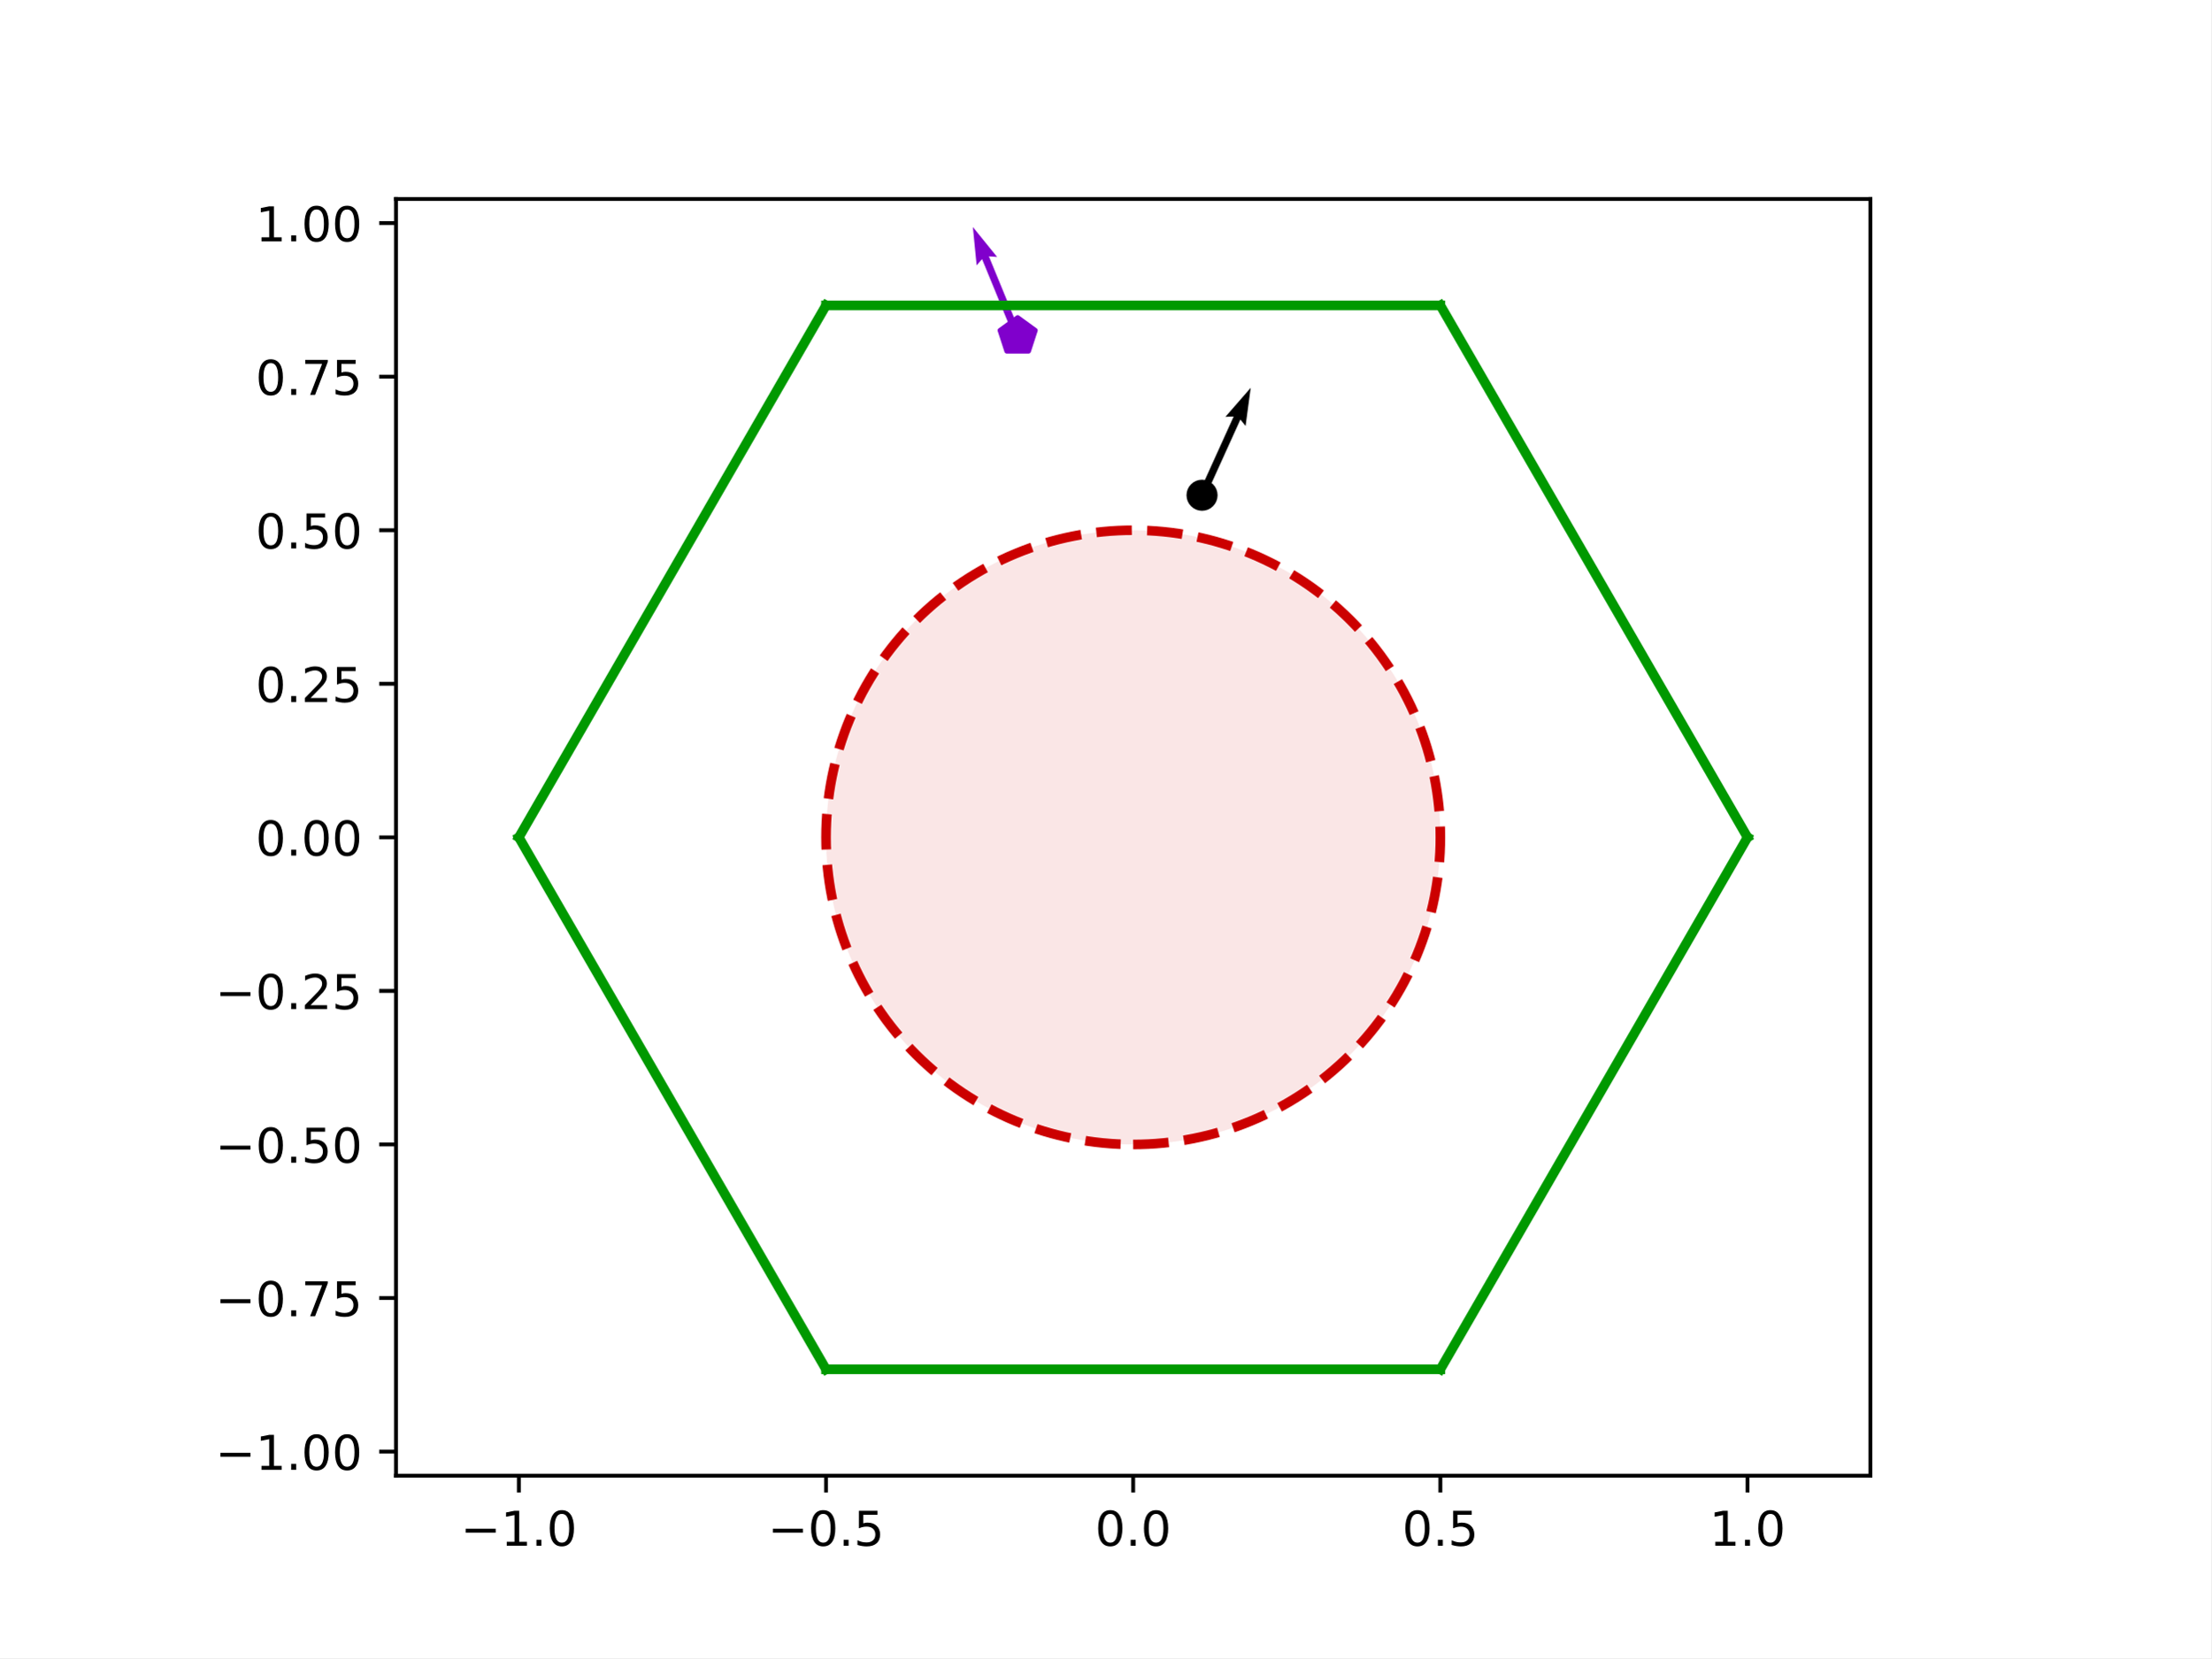
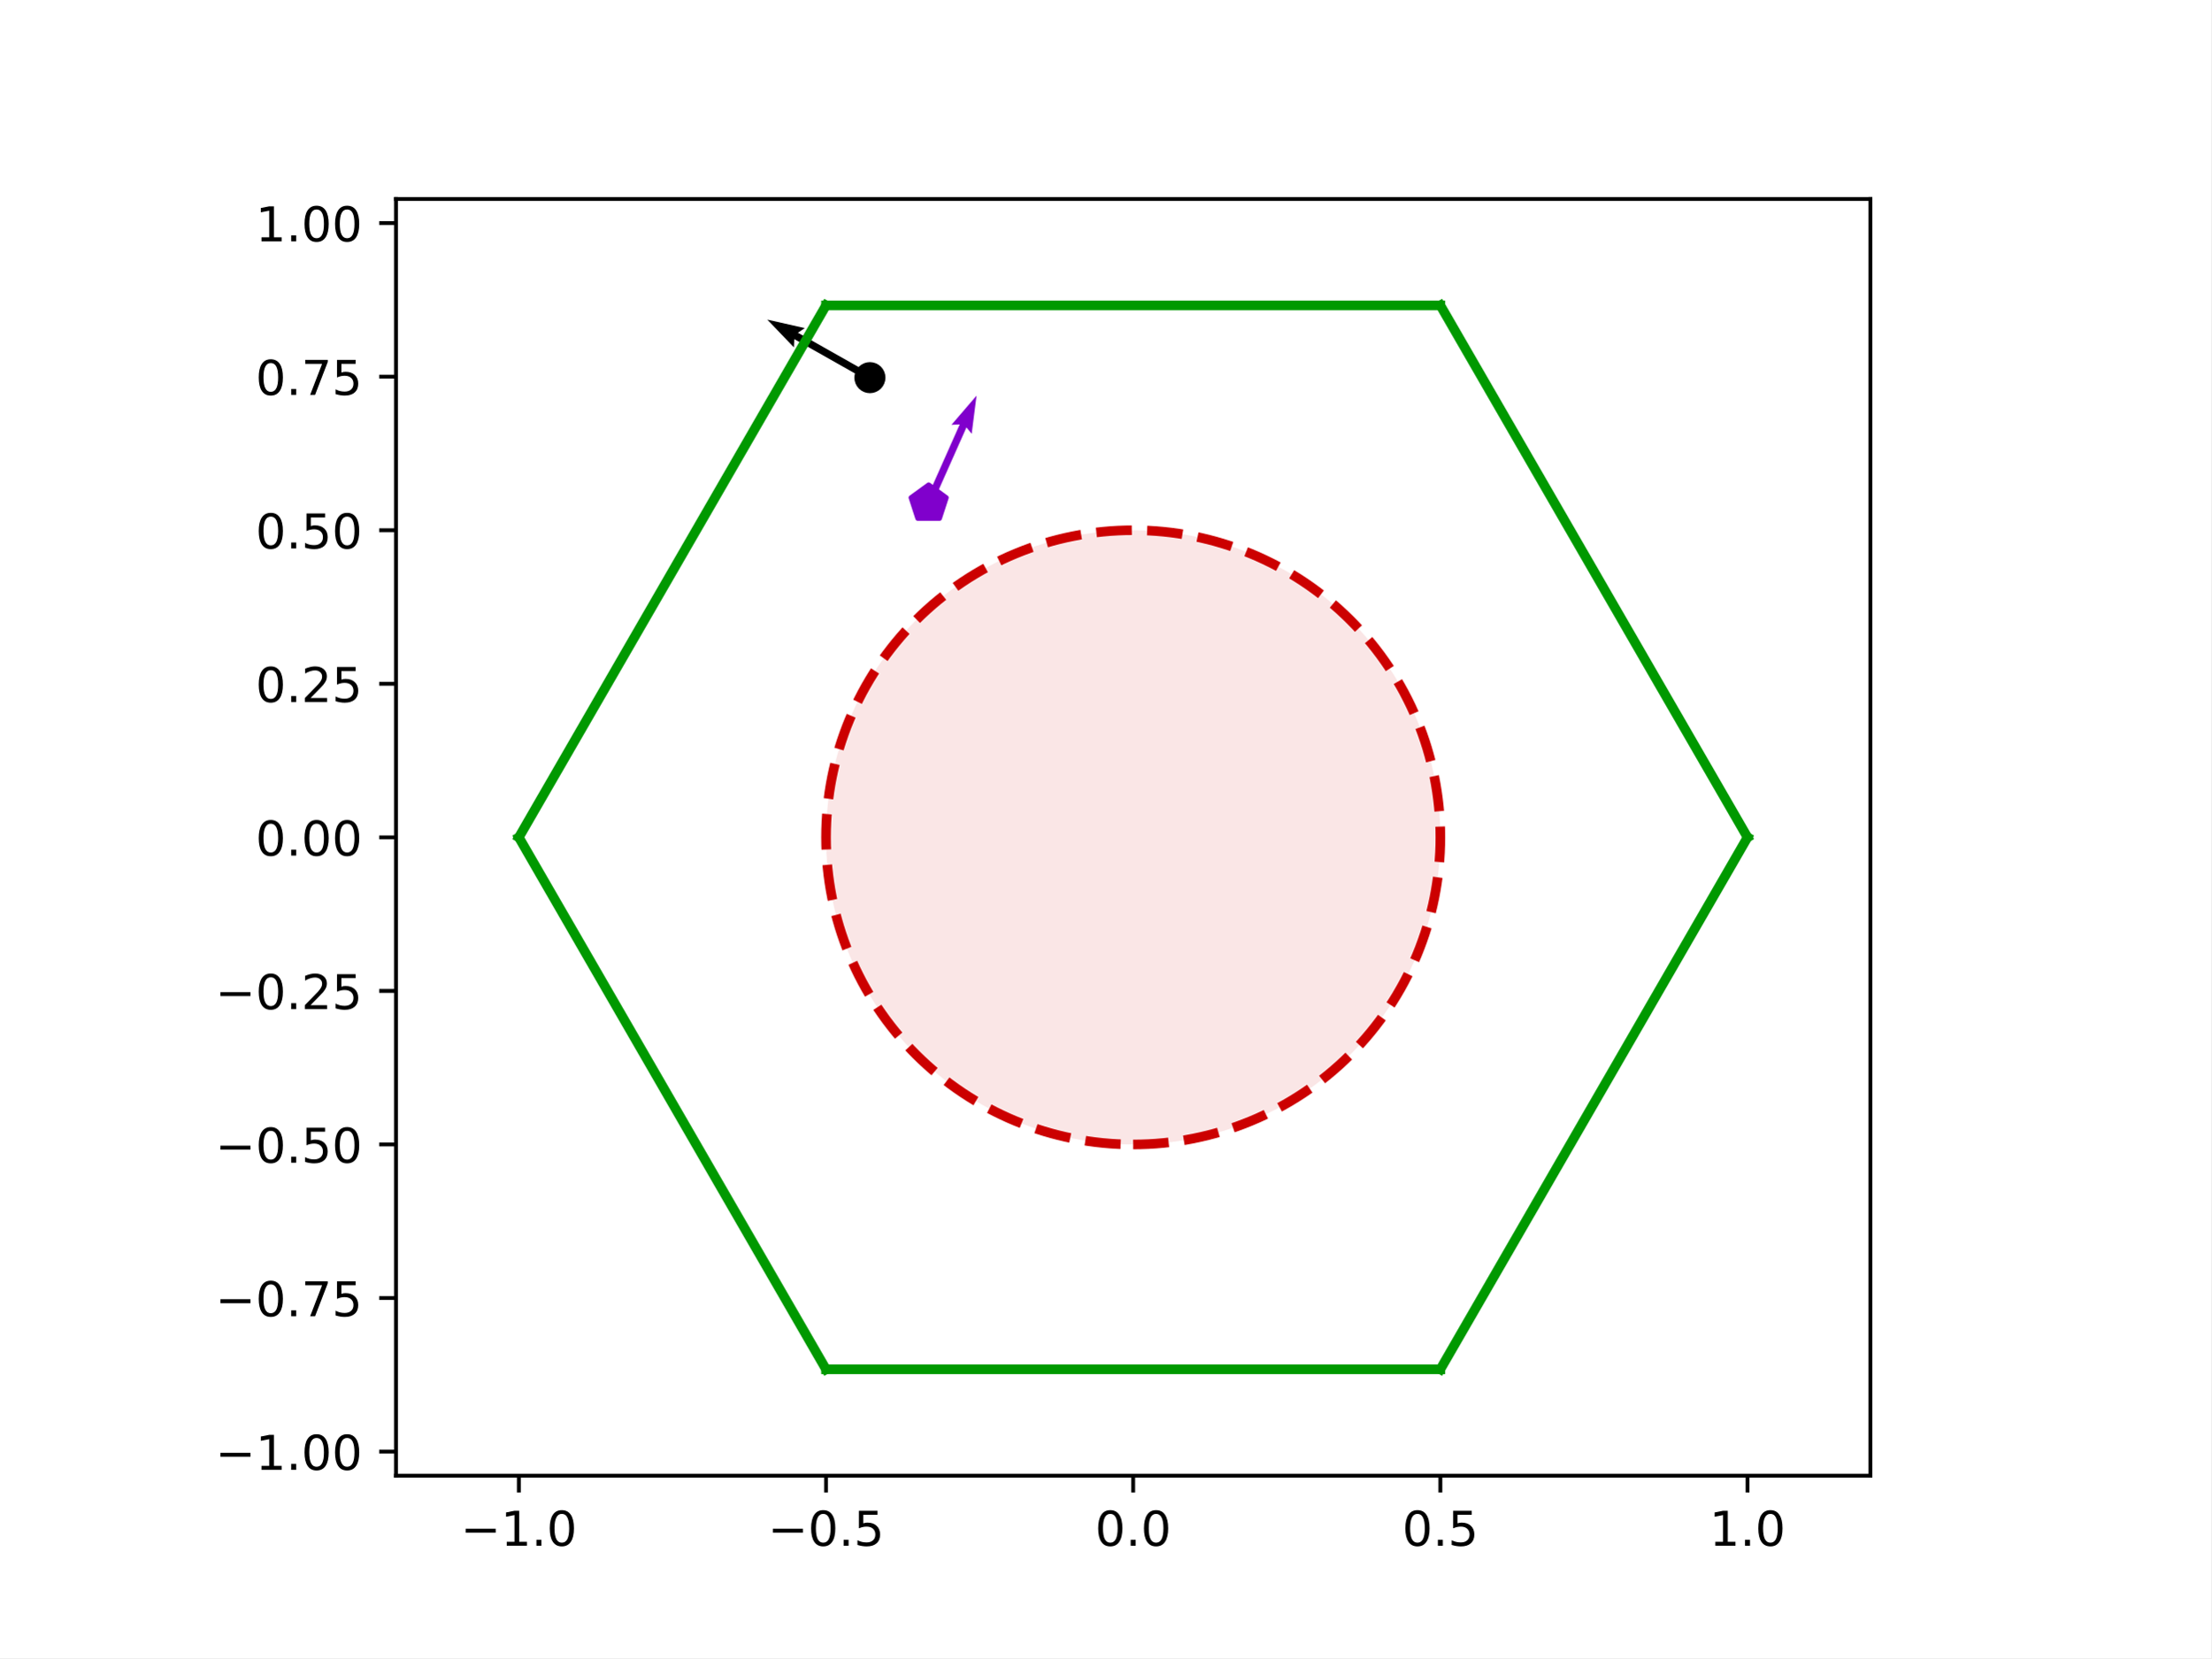
<svg xmlns="http://www.w3.org/2000/svg" xmlns:xlink="http://www.w3.org/1999/xlink" height="345.6pt" version="1.1" viewBox="0 0 460.8 345.6" width="460.8pt">
  <defs>
    <style type="text/css">
*{stroke-linecap:butt;stroke-linejoin:round;}
  </style>
  </defs>
  <g id="figure_1">
    <g id="patch_1">
      <path d="M 0 345.6  L 460.8 345.6  L 460.8 0  L 0 0  z " style="fill:#ffffff;" />
    </g>
    <g id="axes_1">
      <g id="patch_2">
        <path d="M 82.52 307.584  L 389.8 307.584  L 389.8 41.472  L 82.52 41.472  z " style="fill:#ffffff;" />
      </g>
      <g id="PathCollection_1">
        <defs>
-           <path d="M 0 2.739  C 0.726 2.739 1.423 2.45 1.936 1.936  C 2.45 1.423 2.739 0.726 2.739 0  C 2.739 -0.726 2.45 -1.423 1.936 -1.936  C 1.423 -2.45 0.726 -2.739 0 -2.739  C -0.726 -2.739 -1.423 -2.45 -1.936 -1.936  C -2.45 -1.423 -2.739 -0.726 -2.739 0  C -2.739 0.726 -2.45 1.423 -1.936 1.936  C -1.423 2.45 -0.726 2.739 0 2.739  z " id="m3b745b0ad5" style="stroke:#000000;" />
+           <path d="M 0 2.739  C 0.726 2.739 1.423 2.45 1.936 1.936  C 2.45 1.423 2.739 0.726 2.739 0  C 2.739 -0.726 2.45 -1.423 1.936 -1.936  C 1.423 -2.45 0.726 -2.739 0 -2.739  C -0.726 -2.739 -1.423 -2.45 -1.936 -1.936  C -2.45 -1.423 -2.739 -0.726 -2.739 0  C -2.739 0.726 -2.45 1.423 -1.936 1.936  C -1.423 2.45 -0.726 2.739 0 2.739  z " id="m6c16f830dc" style="stroke:#000000;" />
        </defs>
-         <g clip-path="url(#p7a56c0af86)">
-           <use style="stroke:#000000;" x="250.508" xlink:href="#m3b745b0ad5" y="103.218" />
+         <g clip-path="url(#pf76f6209bd)">
+           <use style="stroke:#000000;" x="181.288" xlink:href="#m6c16f830dc" y="78.709" />
        </g>
      </g>
      <g id="Quiver_1">
-         <path clip-path="url(#p7a56c0af86)" d="M 249.808 102.901  L 257.1 86.808  L 255.384 86.873  L 260.653 80.827  L 259.582 88.775  L 258.5 87.442  L 251.208 103.535  L 249.808 102.901  " />
+         <path clip-path="url(#pf76f6209bd)" d="M 180.91 79.378  L 165.53 70.68  L 165.443 72.395  L 159.89 66.608  L 167.712 68.383  L 166.287 69.343  L 181.666 78.041  L 180.91 79.378  " />
      </g>
      <g id="PathCollection_2">
        <defs>
-           <path d="M 0 -3.873  L -3.683 -1.197  L -2.276 3.133  L 2.276 3.133  L 3.683 -1.197  z " id="m6e03b75557" style="stroke:#8000cc;" />
+           <path d="M 0 -3.873  L -3.683 -1.197  L -2.276 3.133  L 2.276 3.133  L 3.683 -1.197  z " id="ma558587ce8" style="stroke:#8000cc;" />
        </defs>
-         <g clip-path="url(#p7a56c0af86)">
-           <use style="fill:#8000cc;stroke:#8000cc;" x="212.083" xlink:href="#m6e03b75557" y="70.057" />
+         <g clip-path="url(#pf76f6209bd)">
+           <use style="fill:#8000cc;stroke:#8000cc;" x="193.531" xlink:href="#ma558587ce8" y="104.919" />
        </g>
      </g>
      <g id="Quiver_2">
-         <path clip-path="url(#p7a56c0af86)" d="M 211.372 70.349  L 204.663 54.004  L 203.533 55.298  L 202.748 47.316  L 207.797 53.547  L 206.084 53.42  L 212.794 69.765  L 211.372 70.349  " style="fill:#8000cc;" />
+         <path clip-path="url(#pf76f6209bd)" d="M 192.829 104.607  L 200.005 88.461  L 198.289 88.539  L 203.515 82.456  L 202.501 90.411  L 201.409 89.085  L 194.233 105.231  L 192.829 104.607  " style="fill:#8000cc;" />
      </g>
      <g id="patch_3">
-         <path clip-path="url(#p7a56c0af86)" d="M 236.16 238.545  C 253.137 238.545 269.422 231.799 281.427 219.795  C 293.431 207.79 300.177 191.505 300.177 174.528  C 300.177 157.551 293.431 141.266 281.427 129.261  C 269.422 117.257 253.137 110.511 236.16 110.511  C 219.183 110.511 202.898 117.257 190.893 129.261  C 178.889 141.266 172.143 157.551 172.143 174.528  C 172.143 191.505 178.889 207.79 190.893 219.795  C 202.898 231.799 219.183 238.545 236.16 238.545  z " style="fill:#cc0000;fill-opacity:0.1;stroke:#cc0000;stroke-dasharray:7.4,3.2;stroke-dashoffset:0;stroke-linejoin:miter;stroke-width:2;" />
+         <path clip-path="url(#pf76f6209bd)" d="M 236.16 238.545  C 253.137 238.545 269.422 231.799 281.427 219.795  C 293.431 207.79 300.177 191.505 300.177 174.528  C 300.177 157.551 293.431 141.266 281.427 129.261  C 269.422 117.257 253.137 110.511 236.16 110.511  C 219.183 110.511 202.898 117.257 190.893 129.261  C 178.889 141.266 172.143 157.551 172.143 174.528  C 172.143 191.505 178.889 207.79 190.893 219.795  C 202.898 231.799 219.183 238.545 236.16 238.545  z " style="fill:#cc0000;fill-opacity:0.1;stroke:#cc0000;stroke-dasharray:7.4,3.2;stroke-dashoffset:0;stroke-linejoin:miter;stroke-width:2;" />
      </g>
      <g id="matplotlib.axis_1">
        <g id="xtick_1">
          <g id="line2d_1">
            <defs>
-               <path d="M 0 0  L 0 3.5  " id="m2291e3e731" style="stroke:#000000;stroke-width:0.8;" />
-             </defs>
-             <g>
-               <use style="stroke:#000000;stroke-width:0.8;" x="108.127" xlink:href="#m2291e3e731" y="307.584" />
+               <path d="M 0 0  L 0 3.5  " id="me3c62a8e53" style="stroke:#000000;stroke-width:0.8;" />
+             </defs>
+             <g>
+               <use style="stroke:#000000;stroke-width:0.8;" x="108.127" xlink:href="#me3c62a8e53" y="307.584" />
            </g>
          </g>
          <g id="text_1">
            <defs>
              <path d="M 10.594 35.5  L 73.188 35.5  L 73.188 27.203  L 10.594 27.203  z " id="DejaVuSans-2212" />
              <path d="M 12.406 8.297  L 28.516 8.297  L 28.516 63.922  L 10.984 60.406  L 10.984 69.391  L 28.422 72.906  L 38.281 72.906  L 38.281 8.297  L 54.391 8.297  L 54.391 0  L 12.406 0  z " id="DejaVuSans-31" />
              <path d="M 10.688 12.406  L 21 12.406  L 21 0  L 10.688 0  z " id="DejaVuSans-2e" />
              <path d="M 31.781 66.406  Q 24.172 66.406 20.328 58.906  Q 16.5 51.422 16.5 36.375  Q 16.5 21.391 20.328 13.891  Q 24.172 6.391 31.781 6.391  Q 39.453 6.391 43.281 13.891  Q 47.125 21.391 47.125 36.375  Q 47.125 51.422 43.281 58.906  Q 39.453 66.406 31.781 66.406  z M 31.781 74.219  Q 44.047 74.219 50.516 64.516  Q 56.984 54.828 56.984 36.375  Q 56.984 17.969 50.516 8.266  Q 44.047 -1.422 31.781 -1.422  Q 19.531 -1.422 13.062 8.266  Q 6.594 17.969 6.594 36.375  Q 6.594 54.828 13.062 64.516  Q 19.531 74.219 31.781 74.219  z " id="DejaVuSans-30" />
            </defs>
            <g transform="translate(95.9854 322.1824)scale(0.1 -0.1)">
              <use xlink:href="#DejaVuSans-2212" />
              <use x="83.789" xlink:href="#DejaVuSans-31" />
              <use x="147.412" xlink:href="#DejaVuSans-2e" />
              <use x="179.199" xlink:href="#DejaVuSans-30" />
            </g>
          </g>
        </g>
        <g id="xtick_2">
          <g id="line2d_2">
            <g>
-               <use style="stroke:#000000;stroke-width:0.8;" x="172.143" xlink:href="#m2291e3e731" y="307.584" />
+               <use style="stroke:#000000;stroke-width:0.8;" x="172.143" xlink:href="#me3c62a8e53" y="307.584" />
            </g>
          </g>
          <g id="text_2">
            <defs>
              <path d="M 10.797 72.906  L 49.516 72.906  L 49.516 64.594  L 19.828 64.594  L 19.828 46.734  Q 21.969 47.469 24.109 47.828  Q 26.266 48.188 28.422 48.188  Q 40.625 48.188 47.75 41.5  Q 54.891 34.812 54.891 23.391  Q 54.891 11.625 47.562 5.094  Q 40.234 -1.422 26.906 -1.422  Q 22.312 -1.422 17.547 -0.641  Q 12.797 0.141 7.719 1.703  L 7.719 11.625  Q 12.109 9.234 16.797 8.062  Q 21.484 6.891 26.703 6.891  Q 35.156 6.891 40.078 11.328  Q 45.016 15.766 45.016 23.391  Q 45.016 31 40.078 35.438  Q 35.156 39.891 26.703 39.891  Q 22.75 39.891 18.812 39.016  Q 14.891 38.141 10.797 36.281  z " id="DejaVuSans-35" />
            </defs>
            <g transform="translate(160.002 322.1824)scale(0.1 -0.1)">
              <use xlink:href="#DejaVuSans-2212" />
              <use x="83.789" xlink:href="#DejaVuSans-30" />
              <use x="147.412" xlink:href="#DejaVuSans-2e" />
              <use x="179.199" xlink:href="#DejaVuSans-35" />
            </g>
          </g>
        </g>
        <g id="xtick_3">
          <g id="line2d_3">
            <g>
-               <use style="stroke:#000000;stroke-width:0.8;" x="236.16" xlink:href="#m2291e3e731" y="307.584" />
+               <use style="stroke:#000000;stroke-width:0.8;" x="236.16" xlink:href="#me3c62a8e53" y="307.584" />
            </g>
          </g>
          <g id="text_3">
            <g transform="translate(228.2084 322.1824)scale(0.1 -0.1)">
              <use xlink:href="#DejaVuSans-30" />
              <use x="63.623" xlink:href="#DejaVuSans-2e" />
              <use x="95.41" xlink:href="#DejaVuSans-30" />
            </g>
          </g>
        </g>
        <g id="xtick_4">
          <g id="line2d_4">
            <g>
-               <use style="stroke:#000000;stroke-width:0.8;" x="300.177" xlink:href="#m2291e3e731" y="307.584" />
+               <use style="stroke:#000000;stroke-width:0.8;" x="300.177" xlink:href="#me3c62a8e53" y="307.584" />
            </g>
          </g>
          <g id="text_4">
            <g transform="translate(292.225 322.1824)scale(0.1 -0.1)">
              <use xlink:href="#DejaVuSans-30" />
              <use x="63.623" xlink:href="#DejaVuSans-2e" />
              <use x="95.41" xlink:href="#DejaVuSans-35" />
            </g>
          </g>
        </g>
        <g id="xtick_5">
          <g id="line2d_5">
            <g>
-               <use style="stroke:#000000;stroke-width:0.8;" x="364.193" xlink:href="#m2291e3e731" y="307.584" />
+               <use style="stroke:#000000;stroke-width:0.8;" x="364.193" xlink:href="#me3c62a8e53" y="307.584" />
            </g>
          </g>
          <g id="text_5">
            <g transform="translate(356.2416 322.1824)scale(0.1 -0.1)">
              <use xlink:href="#DejaVuSans-31" />
              <use x="63.623" xlink:href="#DejaVuSans-2e" />
              <use x="95.41" xlink:href="#DejaVuSans-30" />
            </g>
          </g>
        </g>
      </g>
      <g id="matplotlib.axis_2">
        <g id="ytick_1">
          <g id="line2d_6">
            <defs>
-               <path d="M 0 0  L -3.5 0  " id="m847163c978" style="stroke:#000000;stroke-width:0.8;" />
-             </defs>
-             <g>
-               <use style="stroke:#000000;stroke-width:0.8;" x="82.52" xlink:href="#m847163c978" y="302.561" />
+               <path d="M 0 0  L -3.5 0  " id="m67d1d924e8" style="stroke:#000000;stroke-width:0.8;" />
+             </defs>
+             <g>
+               <use style="stroke:#000000;stroke-width:0.8;" x="82.52" xlink:href="#m67d1d924e8" y="302.561" />
            </g>
          </g>
          <g id="text_6">
            <g transform="translate(44.87485 306.3604)scale(0.1 -0.1)">
              <use xlink:href="#DejaVuSans-2212" />
              <use x="83.789" xlink:href="#DejaVuSans-31" />
              <use x="147.412" xlink:href="#DejaVuSans-2e" />
              <use x="179.199" xlink:href="#DejaVuSans-30" />
              <use x="242.822" xlink:href="#DejaVuSans-30" />
            </g>
          </g>
        </g>
        <g id="ytick_2">
          <g id="line2d_7">
            <g>
-               <use style="stroke:#000000;stroke-width:0.8;" x="82.52" xlink:href="#m847163c978" y="270.553" />
+               <use style="stroke:#000000;stroke-width:0.8;" x="82.52" xlink:href="#m67d1d924e8" y="270.553" />
            </g>
          </g>
          <g id="text_7">
            <defs>
              <path d="M 8.203 72.906  L 55.078 72.906  L 55.078 68.703  L 28.609 0  L 18.312 0  L 43.219 64.594  L 8.203 64.594  z " id="DejaVuSans-37" />
            </defs>
            <g transform="translate(44.87485 274.3521)scale(0.1 -0.1)">
              <use xlink:href="#DejaVuSans-2212" />
              <use x="83.789" xlink:href="#DejaVuSans-30" />
              <use x="147.412" xlink:href="#DejaVuSans-2e" />
              <use x="179.199" xlink:href="#DejaVuSans-37" />
              <use x="242.822" xlink:href="#DejaVuSans-35" />
            </g>
          </g>
        </g>
        <g id="ytick_3">
          <g id="line2d_8">
            <g>
-               <use style="stroke:#000000;stroke-width:0.8;" x="82.52" xlink:href="#m847163c978" y="238.545" />
+               <use style="stroke:#000000;stroke-width:0.8;" x="82.52" xlink:href="#m67d1d924e8" y="238.545" />
            </g>
          </g>
          <g id="text_8">
            <g transform="translate(44.87485 242.3438)scale(0.1 -0.1)">
              <use xlink:href="#DejaVuSans-2212" />
              <use x="83.789" xlink:href="#DejaVuSans-30" />
              <use x="147.412" xlink:href="#DejaVuSans-2e" />
              <use x="179.199" xlink:href="#DejaVuSans-35" />
              <use x="242.822" xlink:href="#DejaVuSans-30" />
            </g>
          </g>
        </g>
        <g id="ytick_4">
          <g id="line2d_9">
            <g>
-               <use style="stroke:#000000;stroke-width:0.8;" x="82.52" xlink:href="#m847163c978" y="206.536" />
+               <use style="stroke:#000000;stroke-width:0.8;" x="82.52" xlink:href="#m67d1d924e8" y="206.536" />
            </g>
          </g>
          <g id="text_9">
            <defs>
              <path d="M 19.188 8.297  L 53.609 8.297  L 53.609 0  L 7.328 0  L 7.328 8.297  Q 12.938 14.109 22.625 23.891  Q 32.328 33.688 34.812 36.531  Q 39.547 41.844 41.422 45.531  Q 43.312 49.219 43.312 52.781  Q 43.312 58.594 39.234 62.25  Q 35.156 65.922 28.609 65.922  Q 23.969 65.922 18.812 64.312  Q 13.672 62.703 7.812 59.422  L 7.812 69.391  Q 13.766 71.781 18.938 73  Q 24.125 74.219 28.422 74.219  Q 39.75 74.219 46.484 68.547  Q 53.219 62.891 53.219 53.422  Q 53.219 48.922 51.531 44.891  Q 49.859 40.875 45.406 35.406  Q 44.188 33.984 37.641 27.219  Q 31.109 20.453 19.188 8.297  z " id="DejaVuSans-32" />
            </defs>
            <g transform="translate(44.87485 210.3355)scale(0.1 -0.1)">
              <use xlink:href="#DejaVuSans-2212" />
              <use x="83.789" xlink:href="#DejaVuSans-30" />
              <use x="147.412" xlink:href="#DejaVuSans-2e" />
              <use x="179.199" xlink:href="#DejaVuSans-32" />
              <use x="242.822" xlink:href="#DejaVuSans-35" />
            </g>
          </g>
        </g>
        <g id="ytick_5">
          <g id="line2d_10">
            <g>
-               <use style="stroke:#000000;stroke-width:0.8;" x="82.52" xlink:href="#m847163c978" y="174.528" />
+               <use style="stroke:#000000;stroke-width:0.8;" x="82.52" xlink:href="#m67d1d924e8" y="174.528" />
            </g>
          </g>
          <g id="text_10">
            <g transform="translate(53.25454 178.3272)scale(0.1 -0.1)">
              <use xlink:href="#DejaVuSans-30" />
              <use x="63.623" xlink:href="#DejaVuSans-2e" />
              <use x="95.41" xlink:href="#DejaVuSans-30" />
              <use x="159.033" xlink:href="#DejaVuSans-30" />
            </g>
          </g>
        </g>
        <g id="ytick_6">
          <g id="line2d_11">
            <g>
-               <use style="stroke:#000000;stroke-width:0.8;" x="82.52" xlink:href="#m847163c978" y="142.52" />
+               <use style="stroke:#000000;stroke-width:0.8;" x="82.52" xlink:href="#m67d1d924e8" y="142.52" />
            </g>
          </g>
          <g id="text_11">
            <g transform="translate(53.25454 146.3189)scale(0.1 -0.1)">
              <use xlink:href="#DejaVuSans-30" />
              <use x="63.623" xlink:href="#DejaVuSans-2e" />
              <use x="95.41" xlink:href="#DejaVuSans-32" />
              <use x="159.033" xlink:href="#DejaVuSans-35" />
            </g>
          </g>
        </g>
        <g id="ytick_7">
          <g id="line2d_12">
            <g>
-               <use style="stroke:#000000;stroke-width:0.8;" x="82.52" xlink:href="#m847163c978" y="110.511" />
+               <use style="stroke:#000000;stroke-width:0.8;" x="82.52" xlink:href="#m67d1d924e8" y="110.511" />
            </g>
          </g>
          <g id="text_12">
            <g transform="translate(53.25454 114.3106)scale(0.1 -0.1)">
              <use xlink:href="#DejaVuSans-30" />
              <use x="63.623" xlink:href="#DejaVuSans-2e" />
              <use x="95.41" xlink:href="#DejaVuSans-35" />
              <use x="159.033" xlink:href="#DejaVuSans-30" />
            </g>
          </g>
        </g>
        <g id="ytick_8">
          <g id="line2d_13">
            <g>
-               <use style="stroke:#000000;stroke-width:0.8;" x="82.52" xlink:href="#m847163c978" y="78.503" />
+               <use style="stroke:#000000;stroke-width:0.8;" x="82.52" xlink:href="#m67d1d924e8" y="78.503" />
            </g>
          </g>
          <g id="text_13">
            <g transform="translate(53.25454 82.30232)scale(0.1 -0.1)">
              <use xlink:href="#DejaVuSans-30" />
              <use x="63.623" xlink:href="#DejaVuSans-2e" />
              <use x="95.41" xlink:href="#DejaVuSans-37" />
              <use x="159.033" xlink:href="#DejaVuSans-35" />
            </g>
          </g>
        </g>
        <g id="ytick_9">
          <g id="line2d_14">
            <g>
-               <use style="stroke:#000000;stroke-width:0.8;" x="82.52" xlink:href="#m847163c978" y="46.495" />
+               <use style="stroke:#000000;stroke-width:0.8;" x="82.52" xlink:href="#m67d1d924e8" y="46.495" />
            </g>
          </g>
          <g id="text_14">
            <g transform="translate(53.25454 50.29402)scale(0.1 -0.1)">
              <use xlink:href="#DejaVuSans-31" />
              <use x="63.623" xlink:href="#DejaVuSans-2e" />
              <use x="95.41" xlink:href="#DejaVuSans-30" />
              <use x="159.033" xlink:href="#DejaVuSans-30" />
            </g>
          </g>
        </g>
      </g>
      <g id="line2d_15">
-         <path clip-path="url(#p7a56c0af86)" d="M 300.177 63.648  L 172.143 63.648  " style="fill:none;stroke:#009900;stroke-linecap:square;stroke-width:2;" />
+         <path clip-path="url(#pf76f6209bd)" d="M 300.177 63.648  L 172.143 63.648  " style="fill:none;stroke:#009900;stroke-linecap:square;stroke-width:2;" />
      </g>
      <g id="line2d_16">
-         <path clip-path="url(#p7a56c0af86)" d="M 172.143 63.648  L 108.127 174.528  " style="fill:none;stroke:#009900;stroke-linecap:square;stroke-width:2;" />
+         <path clip-path="url(#pf76f6209bd)" d="M 172.143 63.648  L 108.127 174.528  " style="fill:none;stroke:#009900;stroke-linecap:square;stroke-width:2;" />
      </g>
      <g id="line2d_17">
-         <path clip-path="url(#p7a56c0af86)" d="M 108.127 174.528  L 172.143 285.408  " style="fill:none;stroke:#009900;stroke-linecap:square;stroke-width:2;" />
+         <path clip-path="url(#pf76f6209bd)" d="M 108.127 174.528  L 172.143 285.408  " style="fill:none;stroke:#009900;stroke-linecap:square;stroke-width:2;" />
      </g>
      <g id="line2d_18">
-         <path clip-path="url(#p7a56c0af86)" d="M 172.143 285.408  L 300.177 285.408  " style="fill:none;stroke:#009900;stroke-linecap:square;stroke-width:2;" />
+         <path clip-path="url(#pf76f6209bd)" d="M 172.143 285.408  L 300.177 285.408  " style="fill:none;stroke:#009900;stroke-linecap:square;stroke-width:2;" />
      </g>
      <g id="line2d_19">
-         <path clip-path="url(#p7a56c0af86)" d="M 300.177 285.408  L 364.193 174.528  " style="fill:none;stroke:#009900;stroke-linecap:square;stroke-width:2;" />
+         <path clip-path="url(#pf76f6209bd)" d="M 300.177 285.408  L 364.193 174.528  " style="fill:none;stroke:#009900;stroke-linecap:square;stroke-width:2;" />
      </g>
      <g id="line2d_20">
-         <path clip-path="url(#p7a56c0af86)" d="M 364.193 174.528  L 300.177 63.648  " style="fill:none;stroke:#009900;stroke-linecap:square;stroke-width:2;" />
+         <path clip-path="url(#pf76f6209bd)" d="M 364.193 174.528  L 300.177 63.648  " style="fill:none;stroke:#009900;stroke-linecap:square;stroke-width:2;" />
      </g>
      <g id="patch_4">
        <path d="M 82.52 307.584  L 82.52 41.472  " style="fill:none;stroke:#000000;stroke-linecap:square;stroke-linejoin:miter;stroke-width:0.8;" />
      </g>
      <g id="patch_5">
        <path d="M 389.8 307.584  L 389.8 41.472  " style="fill:none;stroke:#000000;stroke-linecap:square;stroke-linejoin:miter;stroke-width:0.8;" />
      </g>
      <g id="patch_6">
        <path d="M 82.52 307.584  L 389.8 307.584  " style="fill:none;stroke:#000000;stroke-linecap:square;stroke-linejoin:miter;stroke-width:0.8;" />
      </g>
      <g id="patch_7">
        <path d="M 82.52 41.472  L 389.8 41.472  " style="fill:none;stroke:#000000;stroke-linecap:square;stroke-linejoin:miter;stroke-width:0.8;" />
      </g>
    </g>
  </g>
  <defs>
-     <clipPath id="p7a56c0af86">
+     <clipPath id="pf76f6209bd">
      <rect height="266.112" width="307.28" x="82.52" y="41.472" />
    </clipPath>
  </defs>
</svg>
